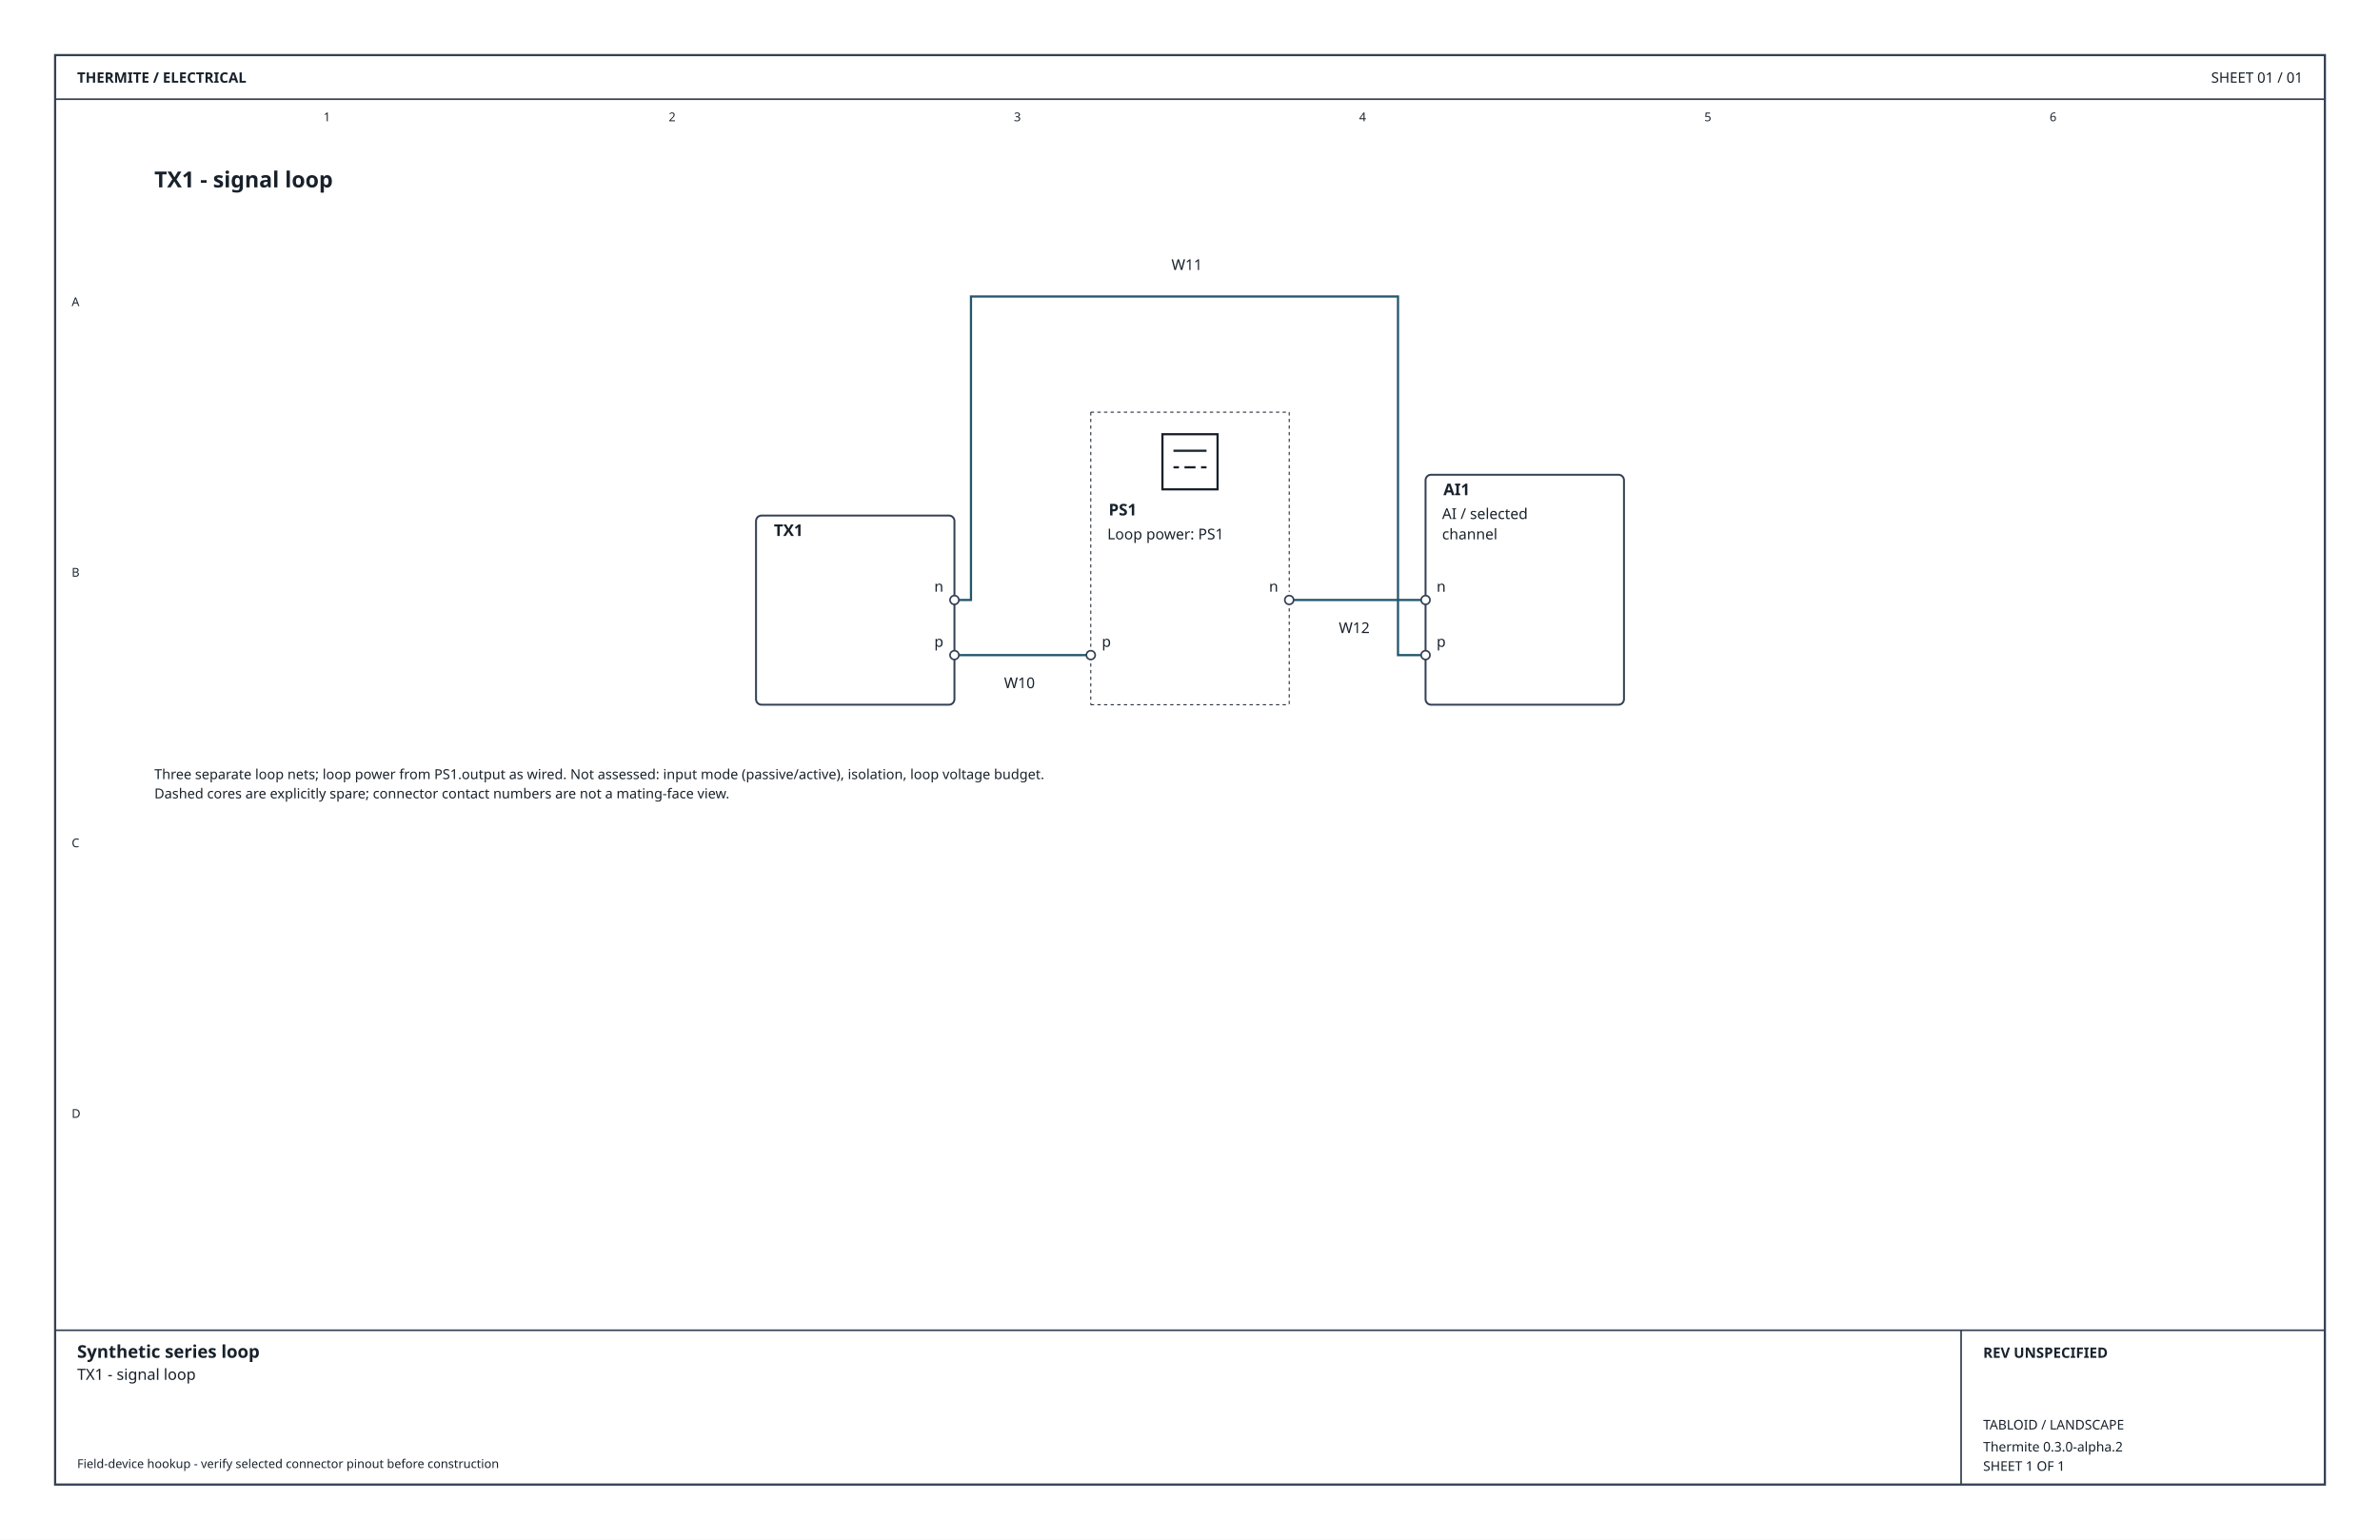
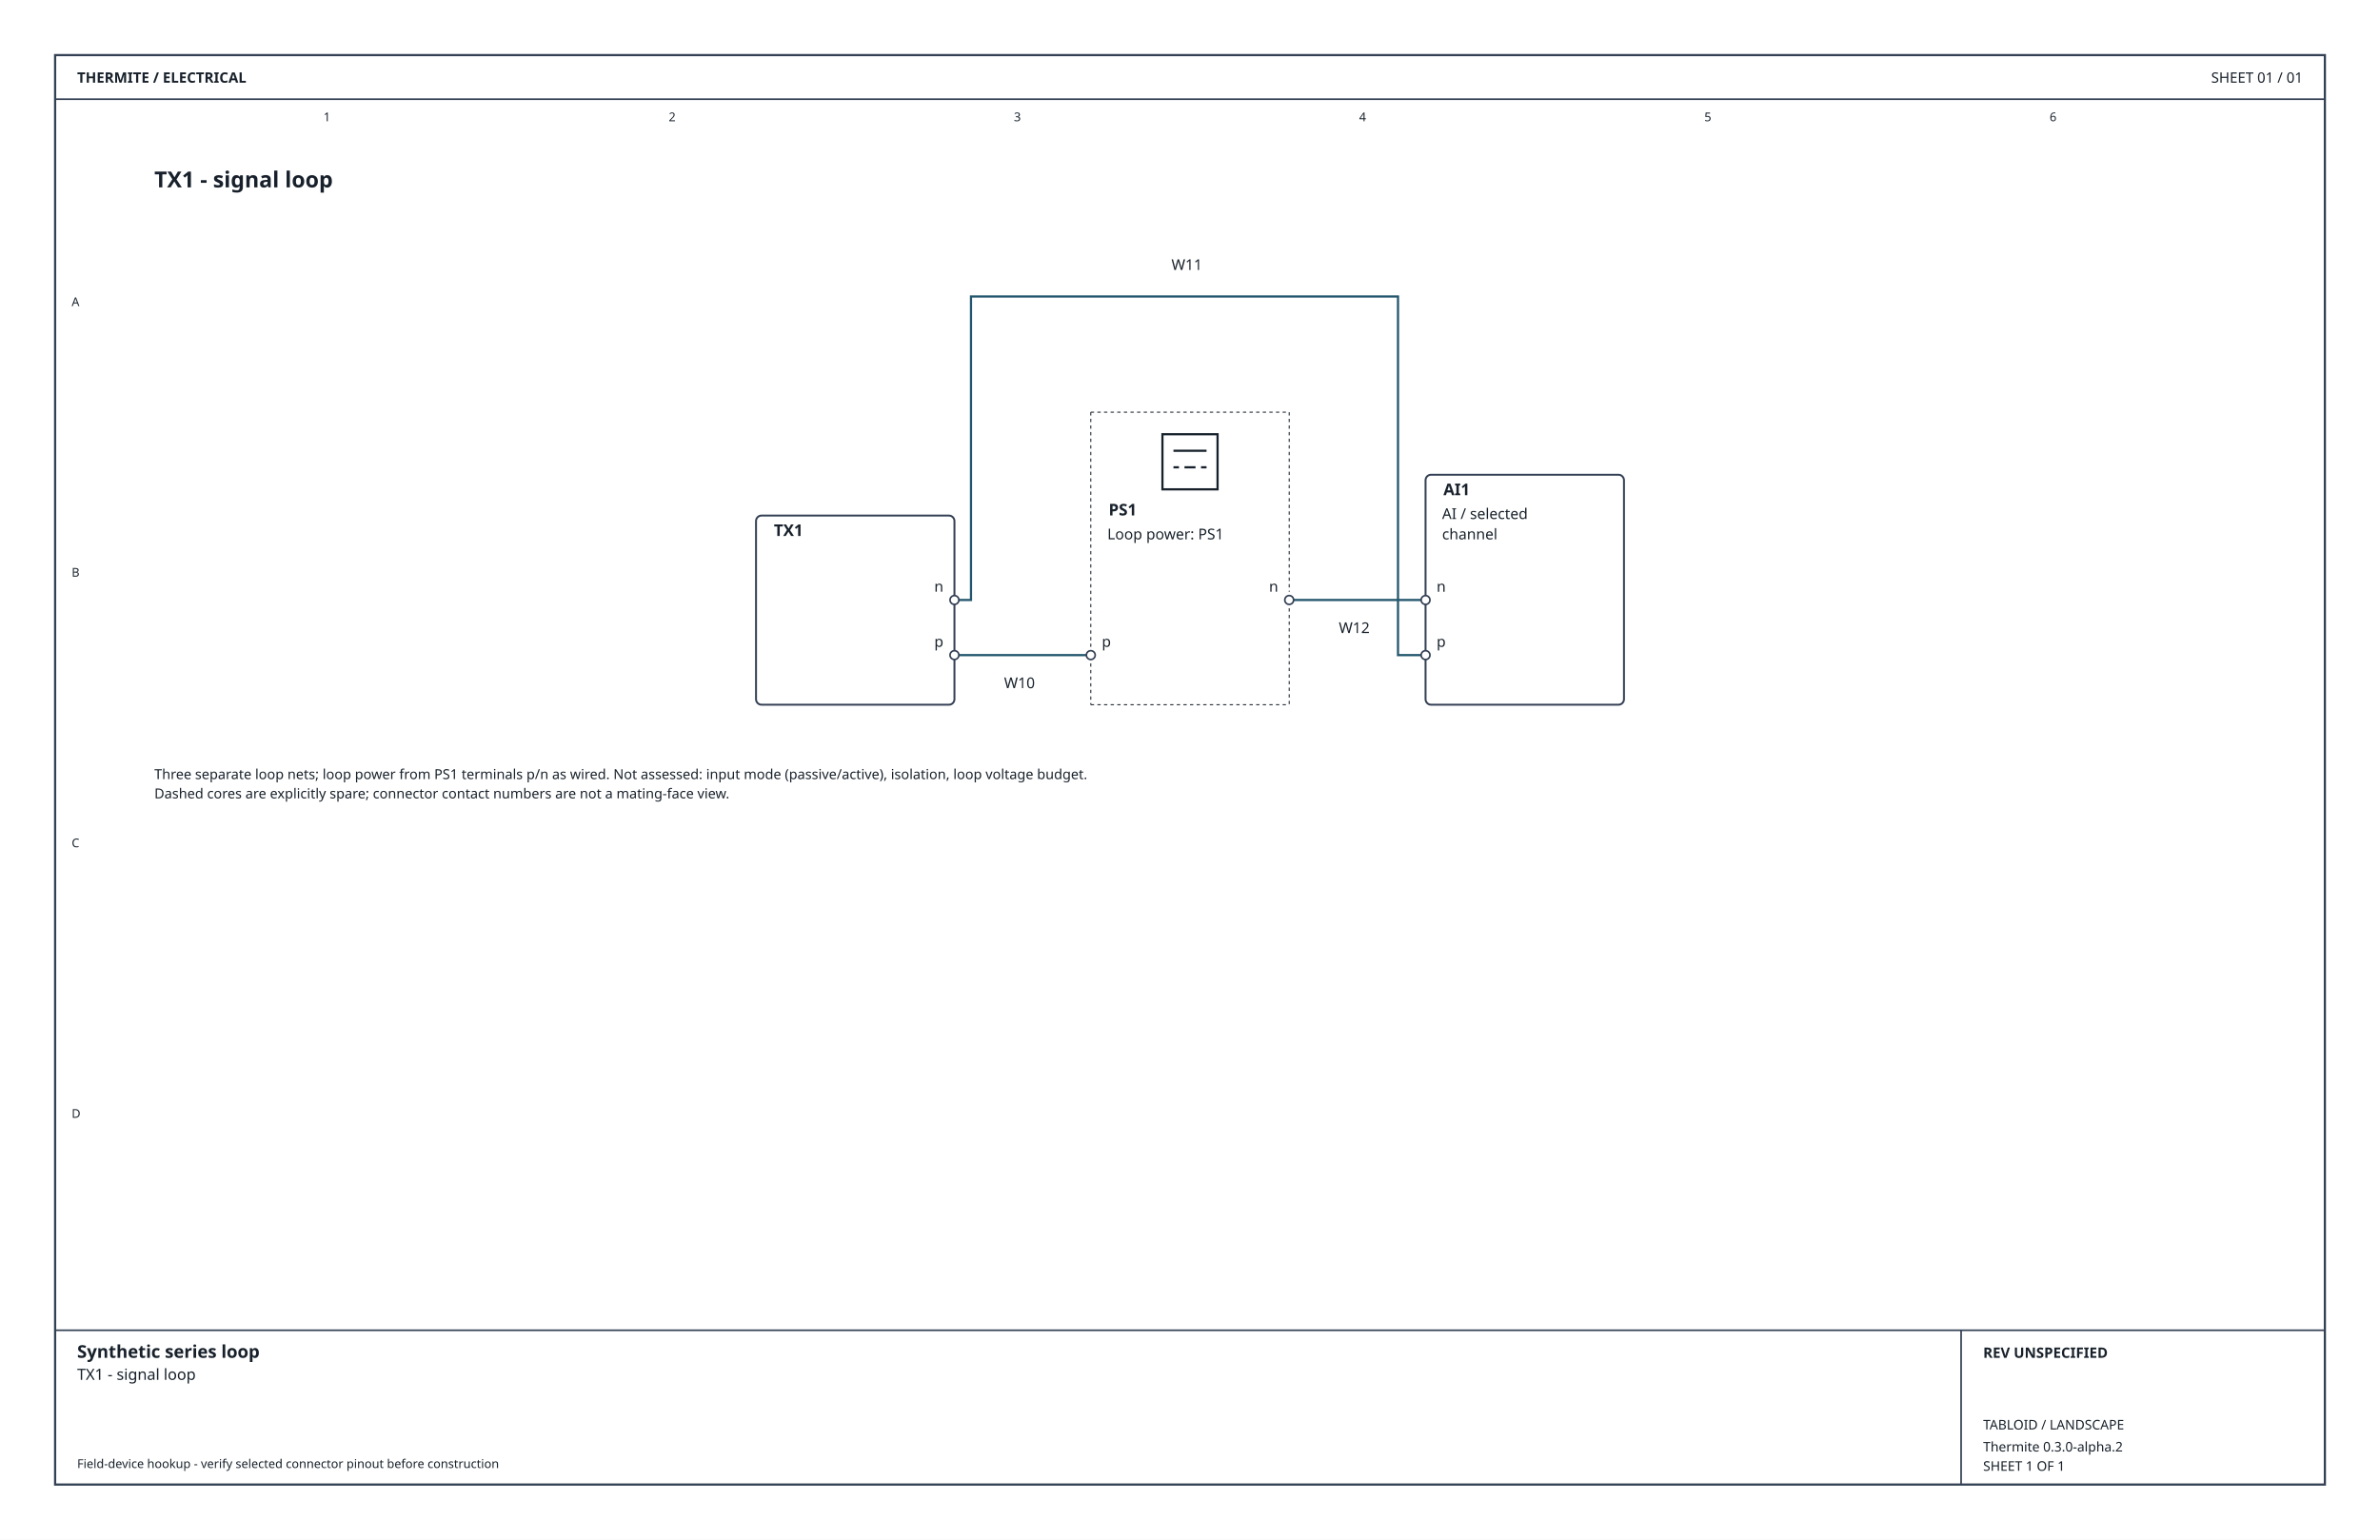
<svg xmlns="http://www.w3.org/2000/svg" width="431.8mm" height="279.4mm" viewBox="0 0 431.8 279.4" role="img" aria-label="TX1 - signal loop, sheet 1 of 1" data-sheet="1" data-total-sheets="1" data-paper="tabloid">
  <rect width="431.8" height="279.4" fill="white" />
  <rect x="10" y="10" width="411.8" height="259.4" fill="none" stroke="#344054" stroke-width="0.4" />
  <text x="14" y="15" font-family="Thermite Sans, Thermite Math, sans-serif" font-size="2.6" text-anchor="start" font-weight="700" fill="#18212b">THERMITE  /  ELECTRICAL</text>
  <text x="417.8" y="15" font-family="Thermite Sans, Thermite Math, sans-serif" font-size="2.6" text-anchor="end" font-weight="400" fill="#18212b">SHEET 01 / 01</text>
  <path d="M 10 18 L 421.8 18" fill="none" stroke="#344054" stroke-width="0.3" />
  <text x="28" y="34" font-family="Thermite Sans, Thermite Math, sans-serif" font-size="4" text-anchor="start" font-weight="700" fill="#18212b">TX1 - signal loop</text>
  <g transform="translate(131.164 40) scale(1)">
    <g transform="translate(0 0)">
      <g data-layout-source-port="p0_1_out" data-layout-target-port="p1_1_in" data-loop-conductor="74000000-0000-4000-8000-000000000010" data-net-id="net:sha256:d98b395fe0ca665f966ec3862ab463e6ff601ea7a52aa5109cd3808a62750df9" data-terminal-ends="[{&quot;deviceUid&quot;:&quot;74000000-0000-4000-8000-000000000002&quot;,&quot;terminalKey&quot;:&quot;p&quot;},{&quot;deviceUid&quot;:&quot;74000000-0000-4000-8000-000000000001&quot;,&quot;terminalKey&quot;:&quot;p&quot;}]">
        <path d="M 42 78.88 L 66.736 78.88" fill="none" stroke="#23566d" stroke-width="0.4" stroke-linecap="round" />
        <rect x="50" y="81.88" width="8.736" height="4.8" fill="white" />
        <text x="51" y="84.88" font-family="Thermite Sans, Thermite Math, sans-serif" font-size="2.7" text-anchor="start" font-weight="400" fill="#18212b">W10</text>
      </g>
      <g data-layout-source-port="p0_0_out" data-layout-target-port="p2_1_in" data-loop-conductor="74000000-0000-4000-8000-000000000011" data-net-id="net:sha256:7de6a5afa363ee7eea0244251aae33c2cc92d054af4aebb3340571a36421c2fc" data-terminal-ends="[{&quot;deviceUid&quot;:&quot;74000000-0000-4000-8000-000000000002&quot;,&quot;terminalKey&quot;:&quot;n&quot;},{&quot;deviceUid&quot;:&quot;74000000-0000-4000-8000-000000000003&quot;,&quot;terminalKey&quot;:&quot;p&quot;}]">
        <path d="M 42 68.88 L 45 68.88 L 45 13.8 L 122.472 13.8 L 122.472 78.88 L 127.472 78.88" fill="none" stroke="#23566d" stroke-width="0.4" stroke-linecap="round" />
        <rect x="80.368" y="6" width="8.736" height="4.8" fill="white" />
        <text x="81.368" y="9" font-family="Thermite Sans, Thermite Math, sans-serif" font-size="2.7" text-anchor="start" font-weight="400" fill="#18212b">W11</text>
      </g>
      <g data-layout-source-port="p1_0_out" data-layout-target-port="p2_0_in" data-loop-conductor="74000000-0000-4000-8000-000000000012" data-net-id="net:sha256:c1866bbc5434b5acb0ebbbe4e05f0fff4a0af07fa04efa300b68371396d844bd" data-terminal-ends="[{&quot;deviceUid&quot;:&quot;74000000-0000-4000-8000-000000000001&quot;,&quot;terminalKey&quot;:&quot;n&quot;},{&quot;deviceUid&quot;:&quot;74000000-0000-4000-8000-000000000003&quot;,&quot;terminalKey&quot;:&quot;n&quot;}]">
        <path d="M 102.736 68.88 L 127.472 68.88" fill="none" stroke="#23566d" stroke-width="0.4" stroke-linecap="round" />
        <rect x="110.736" y="71.88" width="8.736" height="4.8" fill="white" />
        <text x="111.736" y="74.88" font-family="Thermite Sans, Thermite Math, sans-serif" font-size="2.7" text-anchor="start" font-weight="400" fill="#18212b">W12</text>
      </g>
      <g data-device-uid="74000000-0000-4000-8000-000000000002" data-body-width="36" data-body-height="34.322" transform="translate(6 53.558)">
        <rect width="36" height="34.322" rx="1" fill="white" stroke="#344054" stroke-width="0.35" />
        <text data-tag-owner-uid="74000000-0000-4000-8000-000000000002" data-tag-kind="body" data-tag-block="74000000-0000-4000-8000-000000000002" data-tag-field="designation" data-tag-row-start="0" data-tag-row-end="3" x="3.24" y="3.702" font-family="Thermite Sans, Thermite Math, sans-serif" font-size="2.916" text-anchor="start" font-weight="700" fill="#18212b">TX1</text>
        <g data-layout-port="p0_0_out" data-loop-terminal="[&quot;74000000-0000-4000-8000-000000000002&quot;,&quot;n&quot;]">
          <circle cx="36" cy="15.322" r="0.8" fill="white" stroke="#344054" stroke-width="0.3" />
          <text x="34" y="13.822" font-family="Thermite Sans, Thermite Math, sans-serif" font-size="2.7" text-anchor="end" font-weight="400" fill="#18212b">n</text>
        </g>
        <g data-layout-port="p0_1_out" data-loop-terminal="[&quot;74000000-0000-4000-8000-000000000002&quot;,&quot;p&quot;]">
          <circle cx="36" cy="25.322" r="0.8" fill="white" stroke="#344054" stroke-width="0.3" />
          <text x="34" y="23.822" font-family="Thermite Sans, Thermite Math, sans-serif" font-size="2.7" text-anchor="end" font-weight="400" fill="#18212b">p</text>
        </g>
      </g>
      <g data-device-uid="74000000-0000-4000-8000-000000000001" data-body-width="36" data-body-height="53.08" transform="translate(66.736 34.8)">
        <g data-source-enclosure="true" fill="none">
          <rect width="36" height="53.08" fill="white" stroke="none" />
          <line x1="0" y1="0" x2="0" y2="42.58" stroke="#17212b" stroke-width="0.18" stroke-dasharray="0.6 0.6" />
          <line x1="0" y1="45.58" x2="0" y2="53.08" stroke="#17212b" stroke-width="0.18" stroke-dasharray="0.6 0.6" />
          <line x1="36" y1="0" x2="36" y2="32.58" stroke="#17212b" stroke-width="0.18" stroke-dasharray="0.6 0.6" />
          <line x1="36" y1="35.58" x2="36" y2="53.08" stroke="#17212b" stroke-width="0.18" stroke-dasharray="0.6 0.6" />
          <line x1="0" y1="0" x2="36" y2="0" stroke="#17212b" stroke-width="0.18" stroke-dasharray="0.6 0.6" />
          <line x1="0" y1="53.08" x2="36" y2="53.08" stroke="#17212b" stroke-width="0.18" stroke-dasharray="0.6 0.6" />
        </g>
        <g transform="translate(12 3)">
          <g data-circuit-mark="dc-output" stroke="#17212b" stroke-width="0.4" fill="none">
            <rect x="1" y="1" width="10" height="10" />
            <line x1="3" y1="4" x2="9" y2="4" />
            <line x1="3" y1="7" x2="4" y2="7" />
            <line x1="5" y1="7" x2="7" y2="7" />
            <line x1="8" y1="7" x2="9" y2="7" />
          </g>
        </g>
        <text data-tag-owner-uid="74000000-0000-4000-8000-000000000001" data-tag-kind="body" data-tag-block="74000000-0000-4000-8000-000000000001" data-tag-field="designation" data-tag-row-start="0" data-tag-row-end="3" x="3.24" y="18.731" font-family="Thermite Sans, Thermite Math, sans-serif" font-size="2.916" text-anchor="start" font-weight="700" fill="#18212b">PS1</text>
        <text x="3" y="23.08" font-family="Thermite Sans, Thermite Math, sans-serif" font-size="2.7" text-anchor="start" font-weight="400" fill="#18212b">Loop power: PS1</text>
        <g data-layout-port="p1_0_out" data-loop-terminal="[&quot;74000000-0000-4000-8000-000000000001&quot;,&quot;n&quot;]">
          <circle cx="36" cy="34.08" r="0.8" fill="white" stroke="#344054" stroke-width="0.3" />
          <text x="34" y="32.58" font-family="Thermite Sans, Thermite Math, sans-serif" font-size="2.7" text-anchor="end" font-weight="400" fill="#18212b">n</text>
        </g>
        <g data-layout-port="p1_1_in" data-loop-terminal="[&quot;74000000-0000-4000-8000-000000000001&quot;,&quot;p&quot;]">
          <circle cx="0" cy="44.08" r="0.8" fill="white" stroke="#344054" stroke-width="0.3" />
          <text x="2" y="42.58" font-family="Thermite Sans, Thermite Math, sans-serif" font-size="2.7" text-anchor="start" font-weight="400" fill="#18212b">p</text>
        </g>
      </g>
      <g data-device-uid="74000000-0000-4000-8000-000000000003" data-body-width="36" data-body-height="41.731" transform="translate(127.472 46.15)">
        <rect width="36" height="41.731" rx="1" fill="white" stroke="#344054" stroke-width="0.35" />
        <text data-tag-owner-uid="74000000-0000-4000-8000-000000000003" data-tag-kind="body" data-tag-block="74000000-0000-4000-8000-000000000003" data-tag-field="designation" data-tag-row-start="0" data-tag-row-end="3" x="3.24" y="3.711" font-family="Thermite Sans, Thermite Math, sans-serif" font-size="2.916" text-anchor="start" font-weight="700" fill="#18212b">AI1</text>
        <text x="3" y="8.031" font-family="Thermite Sans, Thermite Math, sans-serif" font-size="2.7" text-anchor="start" font-weight="400" fill="#18212b">AI / selected</text>
        <text x="3" y="11.731" font-family="Thermite Sans, Thermite Math, sans-serif" font-size="2.7" text-anchor="start" font-weight="400" fill="#18212b">channel</text>
        <g data-layout-port="p2_0_in" data-loop-terminal="[&quot;74000000-0000-4000-8000-000000000003&quot;,&quot;n&quot;]">
          <circle cx="0" cy="22.731" r="0.8" fill="white" stroke="#344054" stroke-width="0.3" />
          <text x="2" y="21.231" font-family="Thermite Sans, Thermite Math, sans-serif" font-size="2.7" text-anchor="start" font-weight="400" fill="#18212b">n</text>
        </g>
        <g data-layout-port="p2_1_in" data-loop-terminal="[&quot;74000000-0000-4000-8000-000000000003&quot;,&quot;p&quot;]">
          <circle cx="0" cy="32.731" r="0.8" fill="white" stroke="#344054" stroke-width="0.3" />
          <text x="2" y="31.231" font-family="Thermite Sans, Thermite Math, sans-serif" font-size="2.7" text-anchor="start" font-weight="400" fill="#18212b">p</text>
        </g>
      </g>
    </g>
  </g>
  <g data-engine-notes="true">
-     <text x="28" y="141.38" font-family="Thermite Sans, Thermite Math, sans-serif" font-size="2.5" text-anchor="start" font-weight="400" fill="#18212b">Three separate loop nets; loop power from PS1.output as wired. Not assessed: input mode (passive/active), isolation, loop voltage budget.</text>
+     <text x="28" y="141.38" font-family="Thermite Sans, Thermite Math, sans-serif" font-size="2.5" text-anchor="start" font-weight="400" fill="#18212b">Three separate loop nets; loop power from PS1 terminals p/n as wired. Not assessed: input mode (passive/active), isolation, loop voltage budget.</text>
    <text x="28" y="144.88" font-family="Thermite Sans, Thermite Math, sans-serif" font-size="2.5" text-anchor="start" font-weight="400" fill="#18212b">Dashed cores are explicitly spare; connector contact numbers are not a mating-face view.</text>
  </g>
  <text x="59.317" y="22" font-family="Thermite Sans, Thermite Math, sans-serif" font-size="2.2" text-anchor="middle" font-weight="400" fill="#18212b">1</text>
  <text x="121.95" y="22" font-family="Thermite Sans, Thermite Math, sans-serif" font-size="2.2" text-anchor="middle" font-weight="400" fill="#18212b">2</text>
  <text x="184.583" y="22" font-family="Thermite Sans, Thermite Math, sans-serif" font-size="2.2" text-anchor="middle" font-weight="400" fill="#18212b">3</text>
  <text x="247.217" y="22" font-family="Thermite Sans, Thermite Math, sans-serif" font-size="2.2" text-anchor="middle" font-weight="400" fill="#18212b">4</text>
  <text x="309.85" y="22" font-family="Thermite Sans, Thermite Math, sans-serif" font-size="2.2" text-anchor="middle" font-weight="400" fill="#18212b">5</text>
  <text x="372.483" y="22" font-family="Thermite Sans, Thermite Math, sans-serif" font-size="2.2" text-anchor="middle" font-weight="400" fill="#18212b">6</text>
  <text x="13" y="55.55" font-family="Thermite Sans, Thermite Math, sans-serif" font-size="2.2" text-anchor="start" font-weight="400" fill="#18212b">A</text>
  <text x="13" y="104.65" font-family="Thermite Sans, Thermite Math, sans-serif" font-size="2.2" text-anchor="start" font-weight="400" fill="#18212b">B</text>
  <text x="13" y="153.75" font-family="Thermite Sans, Thermite Math, sans-serif" font-size="2.2" text-anchor="start" font-weight="400" fill="#18212b">C</text>
  <text x="13" y="202.85" font-family="Thermite Sans, Thermite Math, sans-serif" font-size="2.2" text-anchor="start" font-weight="400" fill="#18212b">D</text>
  <path d="M 10 241.4 L 421.8 241.4" fill="none" stroke="#344054" stroke-width="0.3" />
  <path d="M 355.8 241.4 L 355.8 269.4" fill="none" stroke="#344054" stroke-width="0.3" />
  <text x="14" y="246.4" font-family="Thermite Sans, Thermite Math, sans-serif" font-size="3.2" text-anchor="start" font-weight="700" fill="#18212b">Synthetic series loop</text>
  <text x="14" y="250.4" font-family="Thermite Sans, Thermite Math, sans-serif" font-size="2.8" text-anchor="start" font-weight="400" fill="#18212b">TX1 - signal loop</text>
  <text x="14" y="266.4" font-family="Thermite Sans, Thermite Math, sans-serif" font-size="2.2" text-anchor="start" font-weight="400" fill="#18212b">Field-device hookup - verify selected connector pinout before construction</text>
  <text x="359.8" y="246.4" font-family="Thermite Sans, Thermite Math, sans-serif" font-size="2.6" text-anchor="start" font-weight="700" fill="#18212b">REV UNSPECIFIED</text>
  <text x="359.8" y="259.4" font-family="Thermite Sans, Thermite Math, sans-serif" font-size="2.4" text-anchor="start" font-weight="400" fill="#18212b">TABLOID / LANDSCAPE</text>
  <text x="359.8" y="263.4" font-family="Thermite Sans, Thermite Math, sans-serif" font-size="2.4" text-anchor="start" font-weight="400" fill="#18212b">Thermite 0.3.0-alpha.2</text>
  <text x="359.8" y="266.9" font-family="Thermite Sans, Thermite Math, sans-serif" font-size="2.4" text-anchor="start" font-weight="400" fill="#18212b">SHEET 1 OF 1</text>
</svg>
